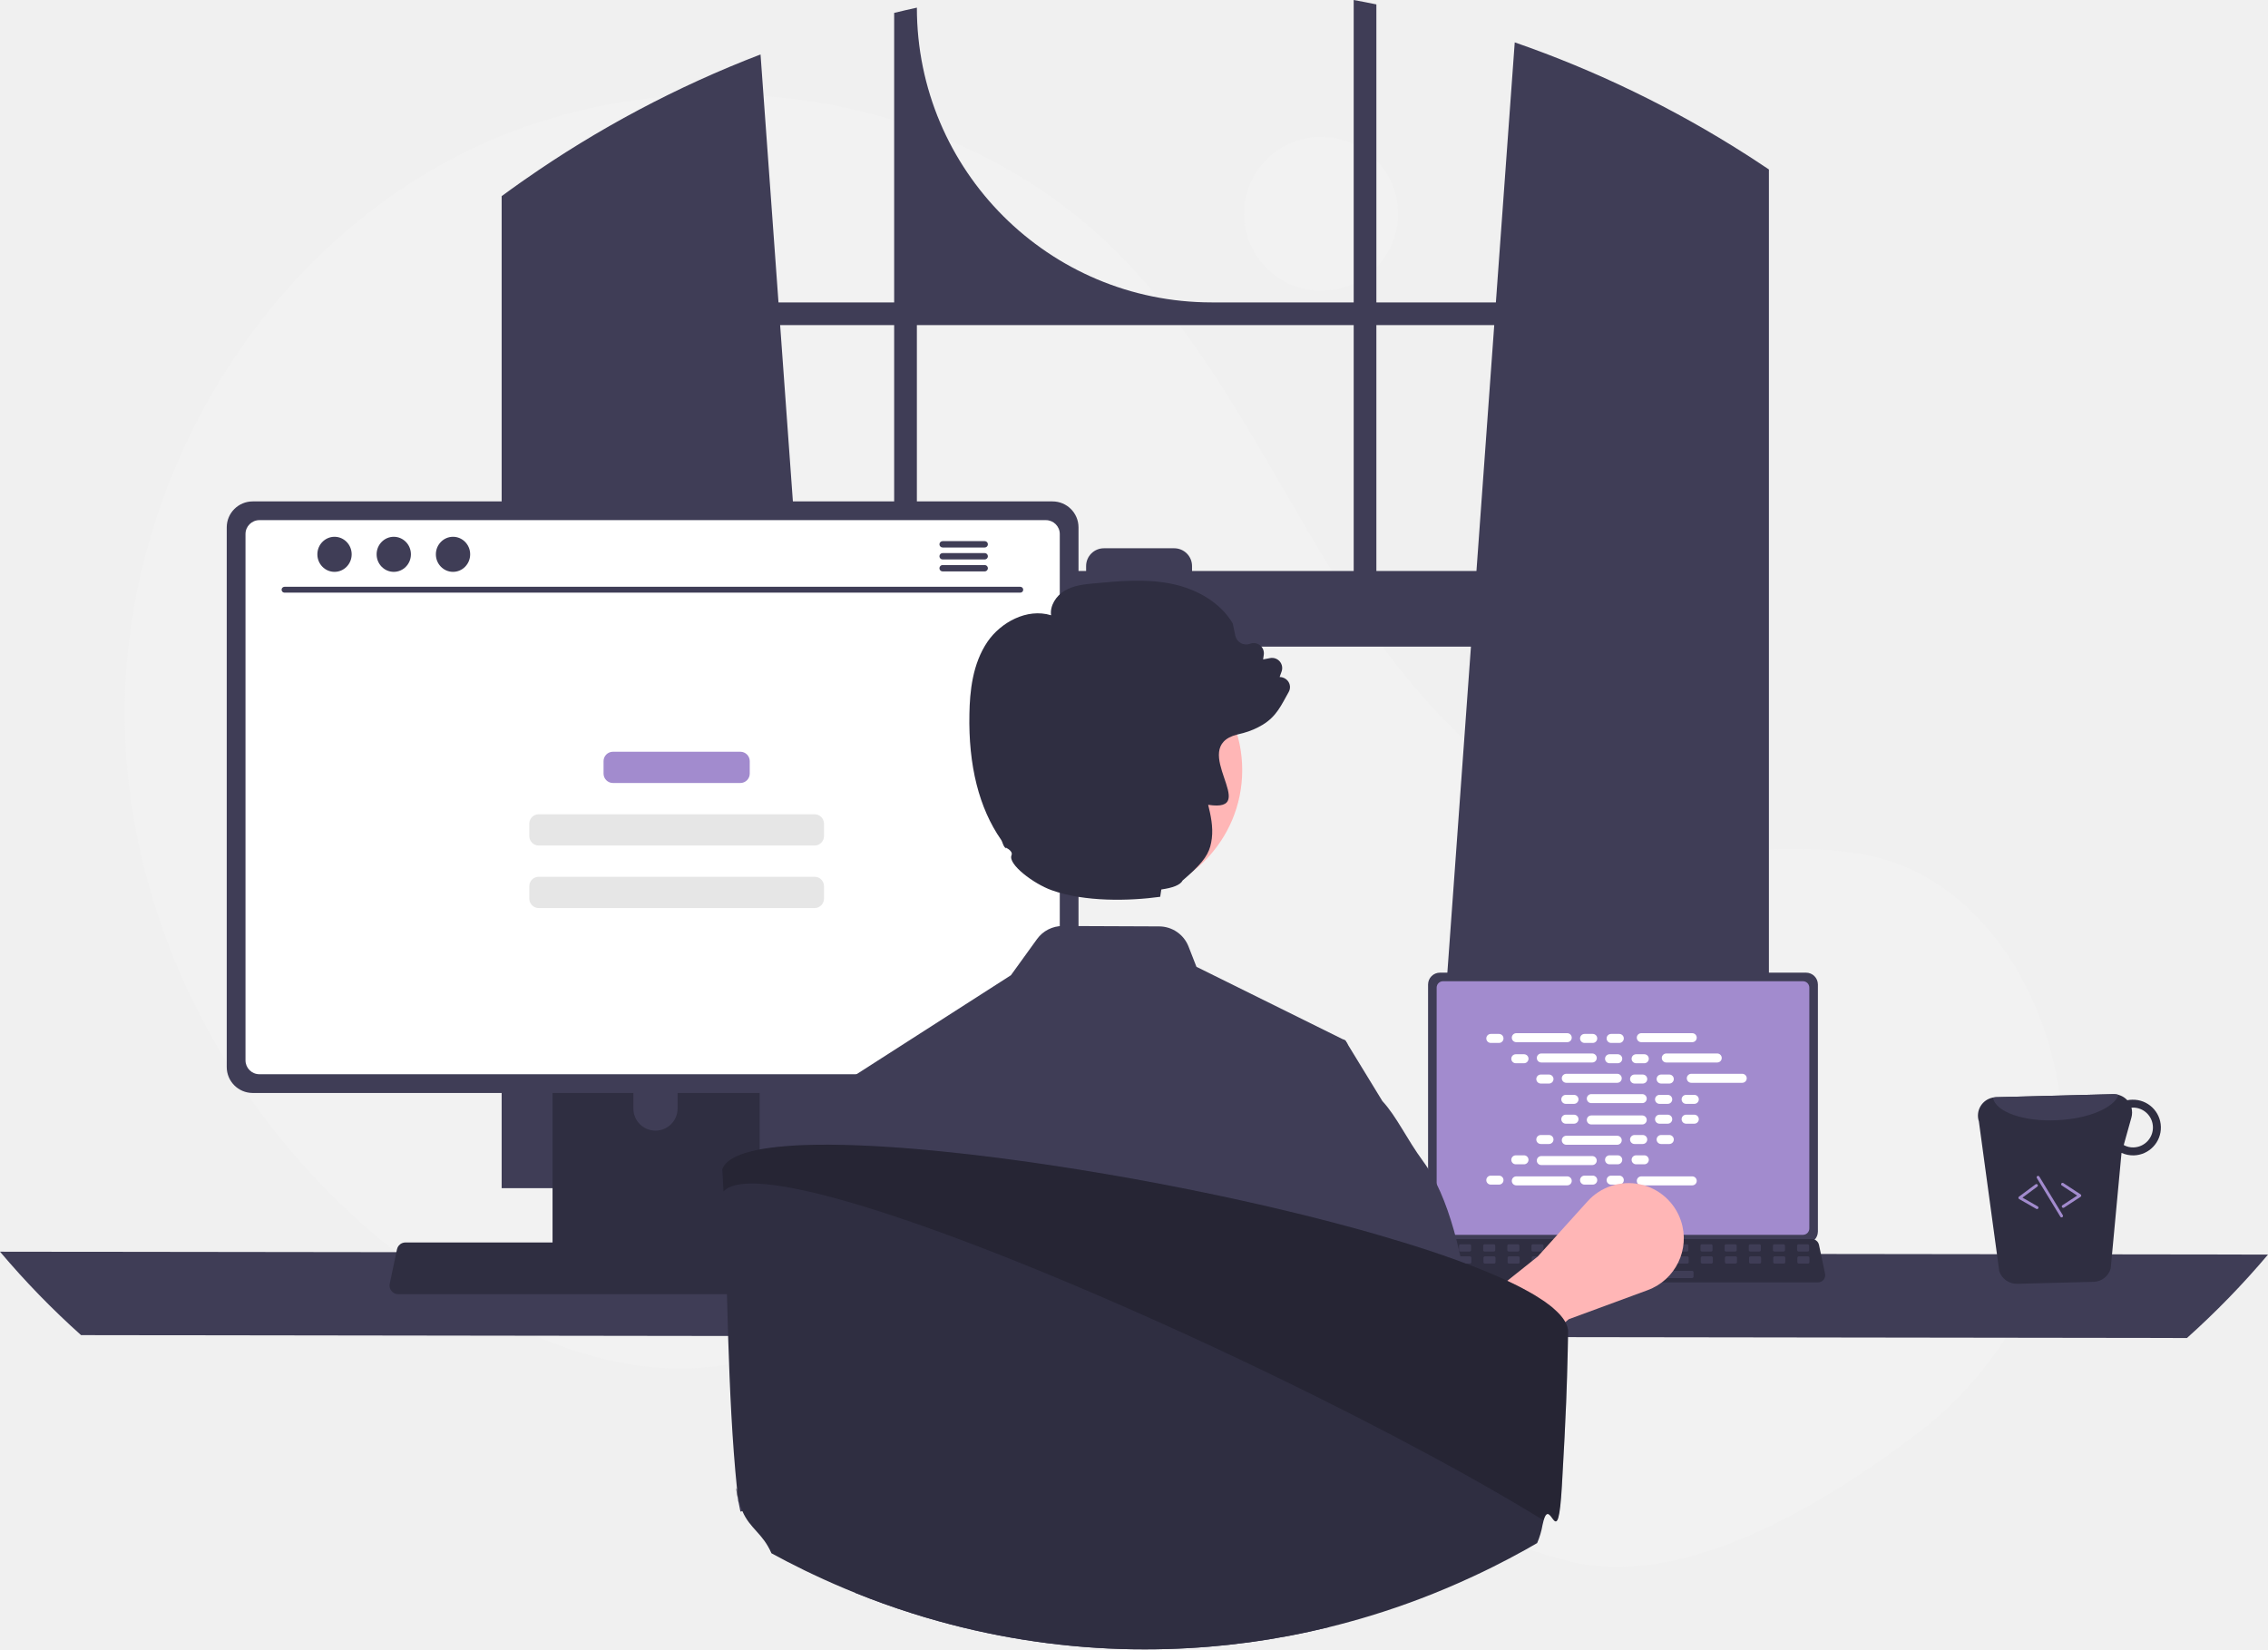
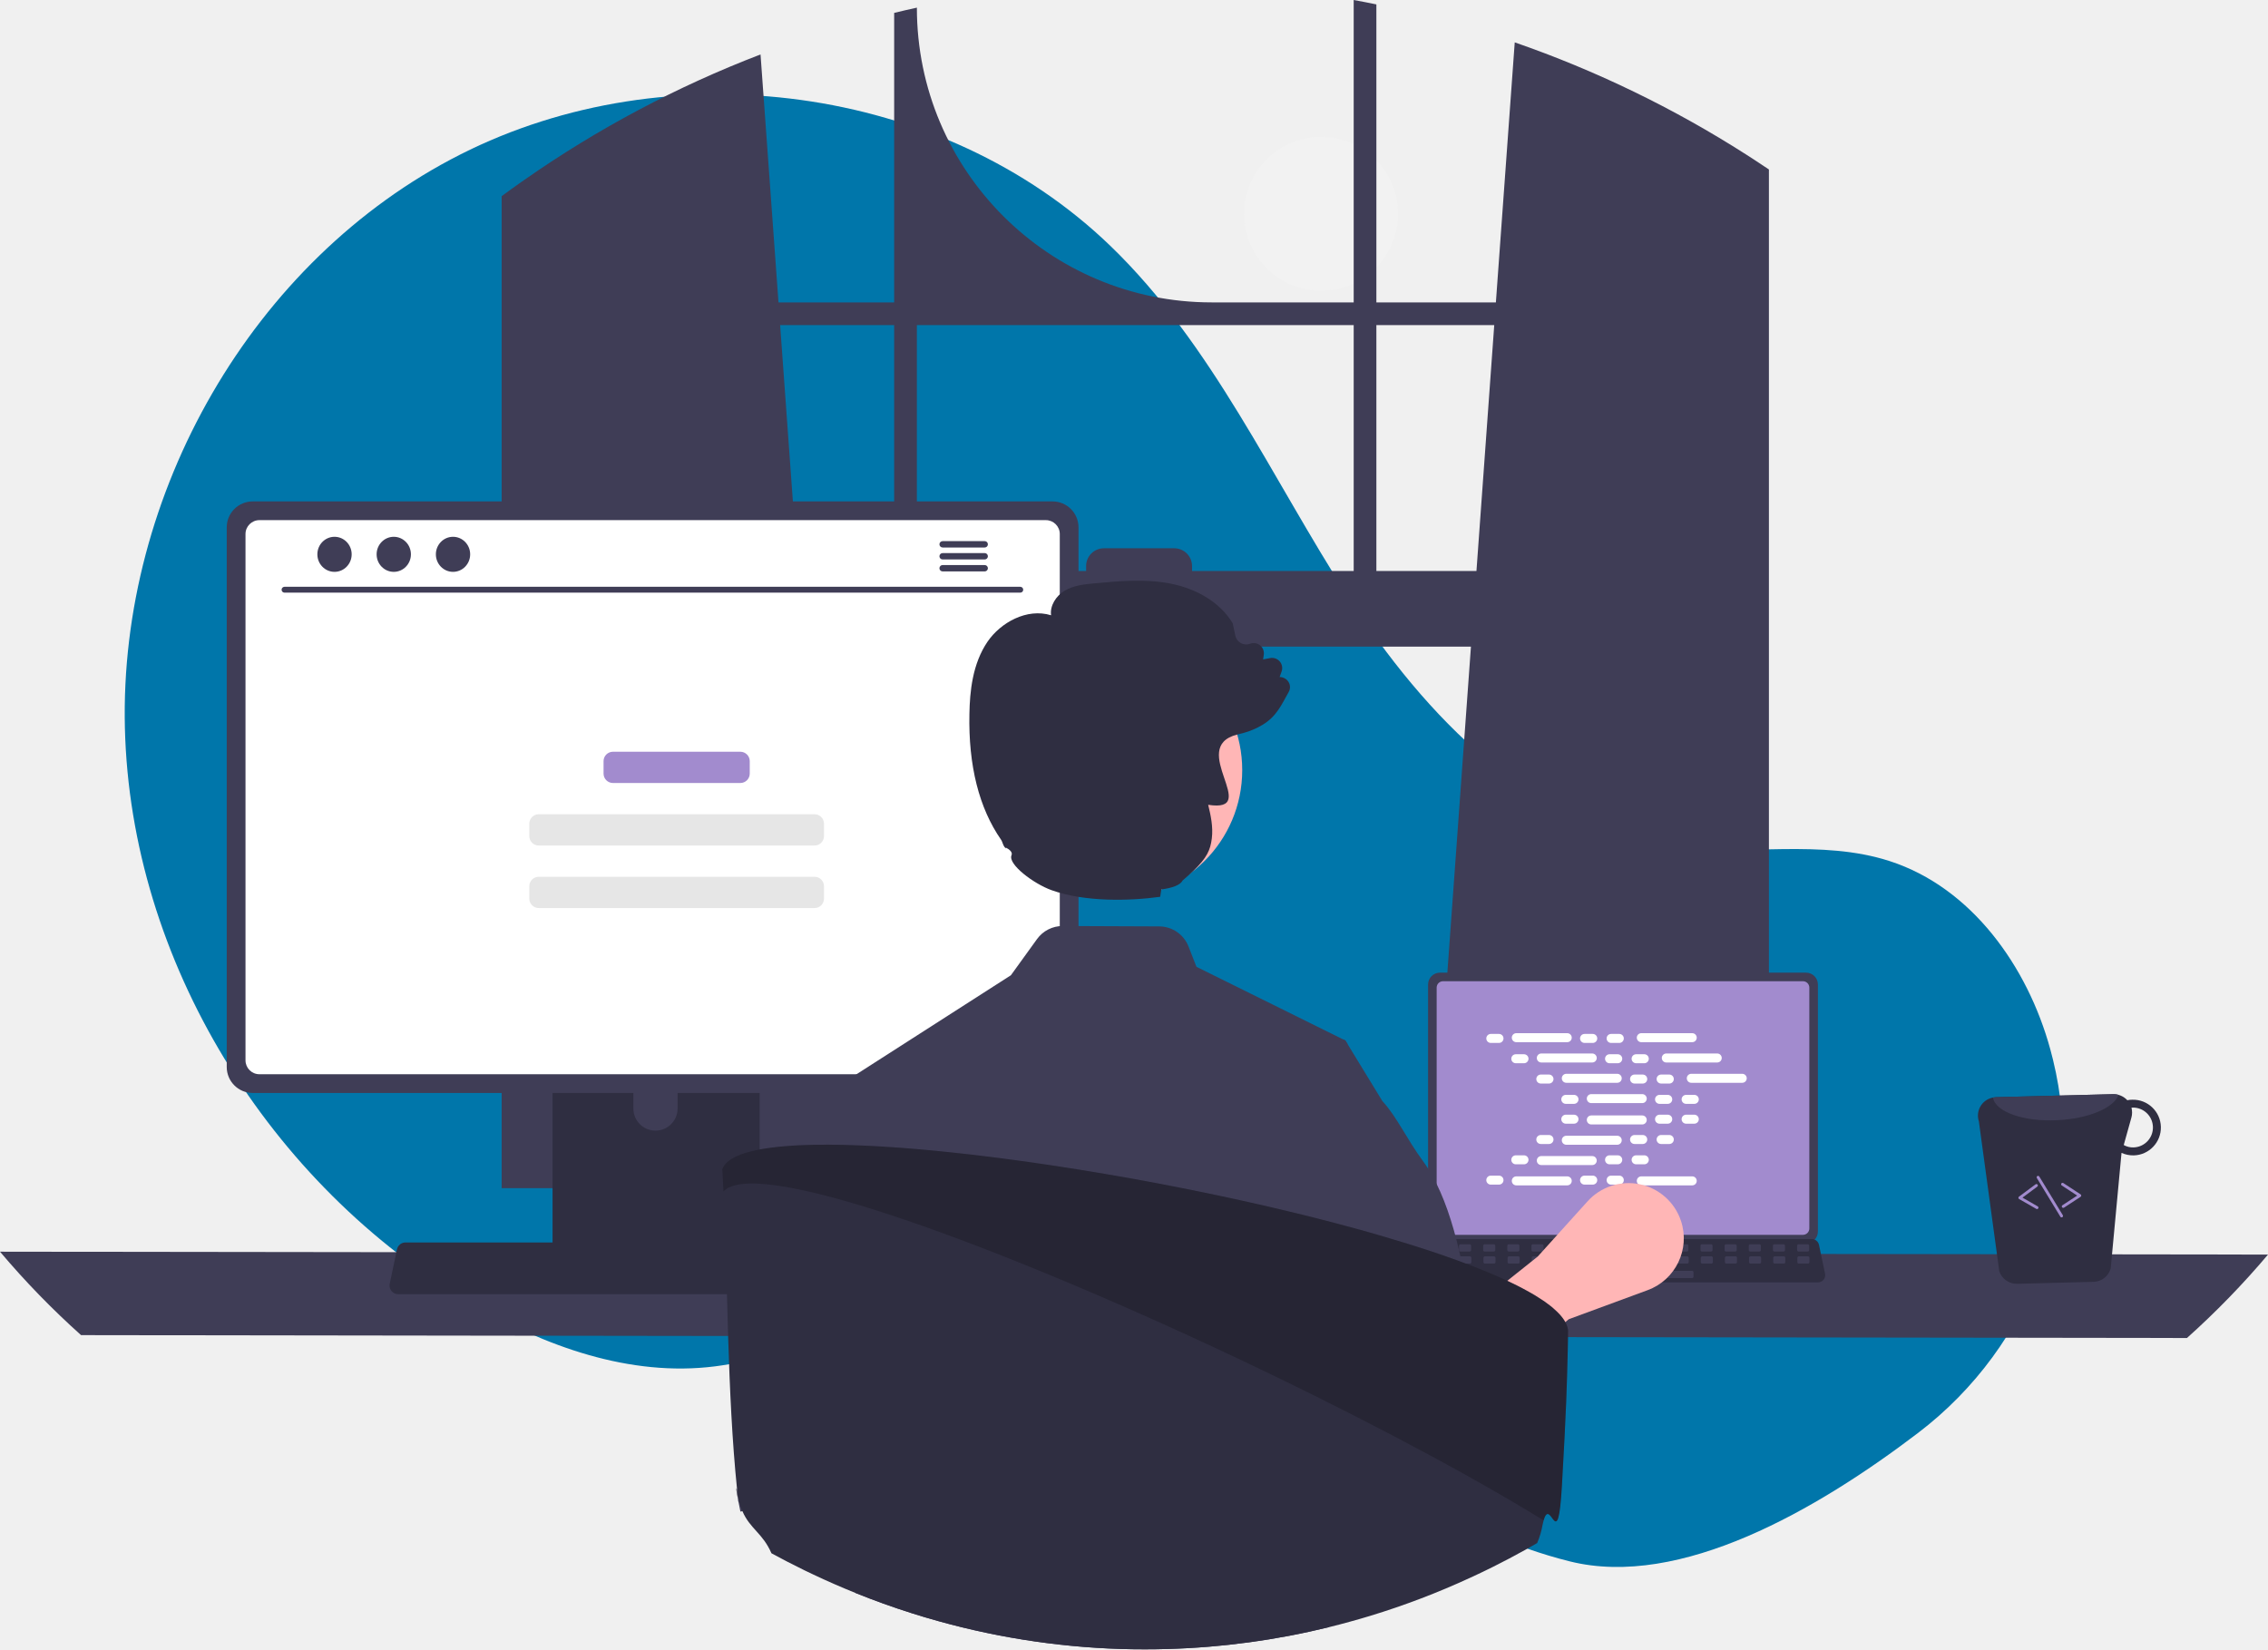
<svg xmlns="http://www.w3.org/2000/svg" data-name="Layer 1" width="786.82" height="572.258" viewBox="0 0 786.82 572.258">
  <circle cx="458.321" cy="74.182" r="26.701" fill="#f2f2f2" />
-   <path d="M872.038,661.023c39.688-30.229,58.644-81.025,46.776-129.482q-.442-1.806-.934-3.604c-7.867-28.763-27.332-56.101-55.7-65.291-23.82-7.717-49.82-1.783-74.669-4.851-48.781-6.024-86.601-45.494-113.211-86.819-26.611-41.325-47.062-87.583-82.422-121.724-58.285-56.275-153.362-68.391-225.627-31.76C293.987,254.121,247.955,335.391,249.918,416.386c1.963,80.995,50.046,158.432,119.875,199.517,25.652,15.093,55.321,25.785,84.848,22.044,25.62-3.246,48.899-17.013,74.399-21.1,40.091-6.426,79.927,11.701,114.603,32.824,34.676,21.123,68.17,46.16,107.574,55.952C789.478,715.131,836.881,687.801,872.038,661.023Z" transform="translate(-206.59 -163.8711)" fill="#f2f2f2" />
+   <path d="M872.038,661.023c39.688-30.229,58.644-81.025,46.776-129.482q-.442-1.806-.934-3.604c-7.867-28.763-27.332-56.101-55.7-65.291-23.82-7.717-49.82-1.783-74.669-4.851-48.781-6.024-86.601-45.494-113.211-86.819-26.611-41.325-47.062-87.583-82.422-121.724-58.285-56.275-153.362-68.391-225.627-31.76C293.987,254.121,247.955,335.391,249.918,416.386c1.963,80.995,50.046,158.432,119.875,199.517,25.652,15.093,55.321,25.785,84.848,22.044,25.62-3.246,48.899-17.013,74.399-21.1,40.091-6.426,79.927,11.701,114.603,32.824,34.676,21.123,68.17,46.16,107.574,55.952C789.478,715.131,836.881,687.801,872.038,661.023Z" transform="translate(-206.59 -163.8711)" fill="#0076aa" />
  <path d="M815.016,219.191c-.87-.58-1.75-1.13-2.62-1.69a380.24,380.24,0,0,0-80.31-38.93l-6.54,90.22h-41.46v-103.39c-2.61-.54-5.24-1.05-7.87-1.53v104.92H626.946A102.27,102.27,0,0,1,524.676,166.521v-0c-2.64.57-5.26,1.18-7.88,1.83v100.44h-40.13l-6.23-86.03a380.858,380.858,0,0,0-81.94,43.53c-.44.3-.88.61-1.31.91-2.21,1.55-4.39,3.13-6.56,4.73v344.19h118.27l-2.09-28.95-11.5-158.95h231.59l-11.5,158.95-2.09,28.95h116.96v-353.45Q817.656,220.901,815.016,219.191Zm-298.22,142.78h-33.39l-6.17-85.3h39.56Zm159.42,0h-56.08v-1.69a6.18,6.18,0,0,0-6.19-6.18h-24.38a6.178,6.178,0,0,0-6.18,6.18v1.69h-58.71v-85.3h151.54Zm7.87,0v-85.3h40.89l-6.17,85.3Z" transform="translate(-206.59 -163.8711)" fill="#3f3d56" />
  <path d="M206.59,598.162a289.003,289.003,0,0,0,28.12,28.95l730.58,1a289.003,289.003,0,0,0,28.12-28.95Z" transform="translate(-206.59 -163.8711)" fill="#3f3d56" />
  <path d="M702.02,505.462v85.704a4.122,4.122,0,0,0,4.119,4.119H833.143a4.122,4.122,0,0,0,4.119-4.119v-85.704a4.124,4.124,0,0,0-4.119-4.115H706.139A4.124,4.124,0,0,0,702.02,505.462Z" transform="translate(-206.59 -163.8711)" fill="#3f3d56" />
  <path d="M704.999,506.529V590.109a2.205,2.205,0,0,0,2.201,2.201H832.086a2.205,2.205,0,0,0,2.201-2.201V506.529a2.206,2.206,0,0,0-2.201-2.206H707.201A2.206,2.206,0,0,0,704.999,506.529Z" transform="translate(-206.59 -163.8711)" fill="#a28bce" />
  <path d="M699.364,607.881a2.47,2.47,0,0,0,1.943.93H837.299a2.502,2.502,0,0,0,2.446-3.016l-2.111-10.027a2.507,2.507,0,0,0-1.558-1.818,2.425,2.425,0,0,0-.888-.168H703.41a2.424,2.424,0,0,0-.888.168,2.507,2.507,0,0,0-1.558,1.818l-2.111,10.027A2.501,2.501,0,0,0,699.364,607.881Z" transform="translate(-206.59 -163.8711)" fill="#2f2e41" />
  <rect x="830.034" y="595.588" width="4.188" height="2.513" rx="0.488" transform="translate(1457.666 1029.819) rotate(-180)" fill="#3f3d56" />
  <rect x="821.657" y="595.588" width="4.188" height="2.513" rx="0.488" transform="translate(1440.912 1029.819) rotate(-180)" fill="#3f3d56" />
  <rect x="813.28" y="595.588" width="4.188" height="2.513" rx="0.488" transform="translate(1424.158 1029.819) rotate(-180)" fill="#3f3d56" />
  <rect x="804.903" y="595.588" width="4.188" height="2.513" rx="0.488" transform="translate(1407.404 1029.819) rotate(-180)" fill="#3f3d56" />
  <rect x="796.526" y="595.588" width="4.188" height="2.513" rx="0.488" transform="translate(1390.65 1029.819) rotate(-180)" fill="#3f3d56" />
  <rect x="788.149" y="595.588" width="4.188" height="2.513" rx="0.488" transform="translate(1373.896 1029.819) rotate(-180)" fill="#3f3d56" />
  <rect x="779.772" y="595.588" width="4.188" height="2.513" rx="0.488" transform="translate(1357.142 1029.819) rotate(-180)" fill="#3f3d56" />
  <rect x="771.395" y="595.588" width="4.188" height="2.513" rx="0.488" transform="translate(1340.388 1029.819) rotate(-180)" fill="#3f3d56" />
  <rect x="763.018" y="595.588" width="4.188" height="2.513" rx="0.488" transform="translate(1323.634 1029.819) rotate(-180)" fill="#3f3d56" />
  <rect x="754.641" y="595.588" width="4.188" height="2.513" rx="0.488" transform="translate(1306.88 1029.819) rotate(-180)" fill="#3f3d56" />
  <rect x="746.264" y="595.588" width="4.188" height="2.513" rx="0.488" transform="translate(1290.126 1029.819) rotate(-180)" fill="#3f3d56" />
  <rect x="737.887" y="595.588" width="4.188" height="2.513" rx="0.488" transform="translate(1273.372 1029.819) rotate(-180)" fill="#3f3d56" />
  <rect x="729.51" y="595.588" width="4.188" height="2.513" rx="0.488" transform="translate(1256.618 1029.819) rotate(-180)" fill="#3f3d56" />
  <rect x="721.133" y="595.588" width="4.188" height="2.513" rx="0.488" transform="translate(1239.865 1029.819) rotate(-180)" fill="#3f3d56" />
  <rect x="712.756" y="595.588" width="4.188" height="2.513" rx="0.488" transform="translate(1223.111 1029.819) rotate(-180)" fill="#3f3d56" />
  <rect x="704.379" y="595.588" width="4.188" height="2.513" rx="0.488" transform="translate(1206.357 1029.819) rotate(-180)" fill="#3f3d56" />
  <rect x="830.133" y="599.777" width="4.188" height="2.513" rx="0.488" transform="translate(1457.864 1038.196) rotate(-180)" fill="#3f3d56" />
  <rect x="821.756" y="599.777" width="4.188" height="2.513" rx="0.488" transform="translate(1441.11 1038.196) rotate(-180)" fill="#3f3d56" />
  <rect x="813.379" y="599.777" width="4.188" height="2.513" rx="0.488" transform="translate(1424.356 1038.196) rotate(-180)" fill="#3f3d56" />
  <rect x="805.002" y="599.777" width="4.188" height="2.513" rx="0.488" transform="translate(1407.602 1038.196) rotate(-180)" fill="#3f3d56" />
  <rect x="796.625" y="599.777" width="4.188" height="2.513" rx="0.488" transform="translate(1390.848 1038.196) rotate(-180)" fill="#3f3d56" />
  <rect x="788.248" y="599.777" width="4.188" height="2.513" rx="0.488" transform="translate(1374.094 1038.196) rotate(-180)" fill="#3f3d56" />
  <rect x="779.871" y="599.777" width="4.188" height="2.513" rx="0.488" transform="translate(1357.34 1038.196) rotate(-180)" fill="#3f3d56" />
  <rect x="771.494" y="599.777" width="4.188" height="2.513" rx="0.488" transform="translate(1340.586 1038.196) rotate(-180)" fill="#3f3d56" />
  <rect x="763.117" y="599.777" width="4.188" height="2.513" rx="0.488" transform="translate(1323.832 1038.196) rotate(-180)" fill="#3f3d56" />
  <rect x="754.74" y="599.777" width="4.188" height="2.513" rx="0.488" transform="translate(1307.078 1038.196) rotate(-180)" fill="#3f3d56" />
  <rect x="746.363" y="599.777" width="4.188" height="2.513" rx="0.488" transform="translate(1290.324 1038.196) rotate(-180)" fill="#3f3d56" />
  <rect x="737.986" y="599.777" width="4.188" height="2.513" rx="0.488" transform="translate(1273.57 1038.196) rotate(-180)" fill="#3f3d56" />
  <rect x="729.609" y="599.777" width="4.188" height="2.513" rx="0.488" transform="translate(1256.816 1038.196) rotate(-180)" fill="#3f3d56" />
  <rect x="721.232" y="599.777" width="4.188" height="2.513" rx="0.488" transform="translate(1240.062 1038.196) rotate(-180)" fill="#3f3d56" />
  <rect x="712.855" y="599.777" width="4.188" height="2.513" rx="0.488" transform="translate(1223.309 1038.196) rotate(-180)" fill="#3f3d56" />
  <rect x="704.478" y="599.777" width="4.188" height="2.513" rx="0.488" transform="translate(1206.555 1038.196) rotate(-180)" fill="#3f3d56" />
  <rect x="760.604" y="604.803" width="33.508" height="2.513" rx="0.488" transform="translate(1348.126 1048.248) rotate(-180)" fill="#3f3d56" />
  <rect x="515.631" y="358.737" width="5.966" height="3.122" rx="1.561" fill="#fff" />
  <rect x="548.154" y="358.737" width="5.966" height="3.122" rx="1.561" fill="#fff" />
  <rect x="557.369" y="358.737" width="5.966" height="3.122" rx="1.561" fill="#fff" />
  <rect x="524.477" y="358.477" width="20.796" height="3.122" rx="1.561" fill="#fff" />
  <rect x="567.841" y="358.477" width="20.796" height="3.122" rx="1.561" fill="#fff" />
  <rect x="524.304" y="365.784" width="5.966" height="3.122" rx="1.561" fill="#fff" />
  <rect x="556.827" y="365.784" width="5.966" height="3.122" rx="1.561" fill="#fff" />
  <rect x="566.042" y="365.784" width="5.966" height="3.122" rx="1.561" fill="#fff" />
  <rect x="533.15" y="365.523" width="20.796" height="3.122" rx="1.561" fill="#fff" />
  <rect x="576.514" y="365.523" width="20.796" height="3.122" rx="1.561" fill="#fff" />
  <rect x="532.977" y="372.83" width="5.966" height="3.122" rx="1.561" fill="#fff" />
  <rect x="565.5" y="372.83" width="5.966" height="3.122" rx="1.561" fill="#fff" />
  <rect x="574.715" y="372.83" width="5.966" height="3.122" rx="1.561" fill="#fff" />
  <rect x="541.823" y="372.57" width="20.796" height="3.122" rx="1.561" fill="#fff" />
  <rect x="585.187" y="372.57" width="20.796" height="3.122" rx="1.561" fill="#fff" />
  <rect x="541.649" y="379.877" width="5.966" height="3.122" rx="1.561" fill="#fff" />
  <rect x="574.172" y="379.877" width="5.966" height="3.122" rx="1.561" fill="#fff" />
  <rect x="583.387" y="379.877" width="5.966" height="3.122" rx="1.561" fill="#fff" />
  <rect x="550.496" y="379.617" width="20.796" height="3.122" rx="1.561" fill="#fff" />
  <rect x="548.154" y="407.898" width="5.966" height="3.122" rx="1.561" fill="#fff" />
  <rect x="557.369" y="407.898" width="5.966" height="3.122" rx="1.561" fill="#fff" />
  <rect x="567.841" y="408.158" width="20.796" height="3.122" rx="1.561" fill="#fff" />
  <rect x="515.631" y="407.898" width="5.966" height="3.122" rx="1.561" fill="#fff" />
  <rect x="524.477" y="408.158" width="20.796" height="3.122" rx="1.561" fill="#fff" />
  <rect x="524.304" y="400.851" width="5.966" height="3.122" rx="1.561" fill="#fff" />
  <rect x="556.827" y="400.851" width="5.966" height="3.122" rx="1.561" fill="#fff" />
  <rect x="566.042" y="400.851" width="5.966" height="3.122" rx="1.561" fill="#fff" />
  <rect x="533.15" y="401.111" width="20.796" height="3.122" rx="1.561" fill="#fff" />
  <rect x="532.977" y="393.804" width="5.966" height="3.122" rx="1.561" fill="#fff" />
  <rect x="565.5" y="393.804" width="5.966" height="3.122" rx="1.561" fill="#fff" />
  <rect x="574.715" y="393.804" width="5.966" height="3.122" rx="1.561" fill="#fff" />
  <rect x="541.823" y="394.064" width="20.796" height="3.122" rx="1.561" fill="#fff" />
  <rect x="541.649" y="386.758" width="5.966" height="3.122" rx="1.561" fill="#fff" />
  <rect x="574.172" y="386.758" width="5.966" height="3.122" rx="1.561" fill="#fff" />
  <rect x="583.387" y="386.758" width="5.966" height="3.122" rx="1.561" fill="#fff" />
  <rect x="550.496" y="387.018" width="20.796" height="3.122" rx="1.561" fill="#fff" />
  <path d="M711.507,654.353l-13.35-21.102,41.902-33.403,17.295-19.161a19.161,19.161,0,0,1,32.418,6.828h0a19.161,19.161,0,0,1-11.57,23.991l-27.349,10.075Z" transform="translate(-206.59 -163.8711)" fill="#ffb6b6" />
  <path d="M398.28,501.352v102.56h71.85v-102.56a3.448,3.448,0,0,0-2.43-3.3,3.175,3.175,0,0,0-1.03-.16H401.75A3.463,3.463,0,0,0,398.28,501.352Zm28.04,35.24a7.67,7.67,0,0,1,15.34,0v11.9a7.67,7.67,0,0,1-15.34,0Z" transform="translate(-206.59 -163.8711)" fill="#2f2e41" />
  <path d="M398.06,600.632v9.89a1.946,1.946,0,0,0,1.93,1.94h68.43a1.94,1.94,0,0,0,1.93-1.94v-9.89Z" transform="translate(-206.59 -163.8711)" fill="#3f3d56" />
  <path d="M285.25,346.832V534.092a9.007,9.007,0,0,0,9,9h277.5a9.007,9.007,0,0,0,9-9V346.832a9.011,9.011,0,0,0-9-8.99H294.25A9.012,9.012,0,0,0,285.25,346.832Z" transform="translate(-206.59 -163.8711)" fill="#3f3d56" />
  <path d="M291.76,349.162v182.62a4.818,4.818,0,0,0,4.81,4.81H569.44a4.818,4.818,0,0,0,4.81-4.81v-182.62a4.82,4.82,0,0,0-4.81-4.82H296.57A4.821,4.821,0,0,0,291.76,349.162Z" transform="translate(-206.59 -163.8711)" fill="#fff" />
  <path d="M342.4,611.792a2.948,2.948,0,0,0,2.32,1.11h162.34a2.987,2.987,0,0,0,2.92-3.6l-2.52-11.97a2.993,2.993,0,0,0-1.86-2.17,2.895,2.895,0,0,0-1.06-.2H347.23a2.894,2.894,0,0,0-1.06.2,2.992,2.992,0,0,0-1.86,2.17l-2.52,11.97A2.985,2.985,0,0,0,342.4,611.792Z" transform="translate(-206.59 -163.8711)" fill="#2f2e41" />
  <path d="M560.585,369.499H305.261a1.016,1.016,0,0,1,0-2.031H560.585a1.016,1.016,0,0,1,0,2.031Z" transform="translate(-206.59 -163.8711)" fill="#3f3d56" />
  <ellipse cx="116.051" cy="192.33" rx="5.95" ry="6.083" fill="#3f3d56" />
  <ellipse cx="136.607" cy="192.33" rx="5.95" ry="6.083" fill="#3f3d56" />
  <ellipse cx="157.163" cy="192.33" rx="5.95" ry="6.083" fill="#3f3d56" />
  <path d="M548.206,351.622h-14.6a1.105,1.105,0,0,0,0,2.21h14.6a1.105,1.105,0,0,0,0-2.21Z" transform="translate(-206.59 -163.8711)" fill="#3f3d56" />
  <path d="M548.206,355.772h-14.6a1.105,1.105,0,0,0,0,2.21h14.6a1.105,1.105,0,0,0,0-2.21Z" transform="translate(-206.59 -163.8711)" fill="#3f3d56" />
  <path d="M548.206,359.922h-14.6a1.105,1.105,0,0,0,0,2.21h14.6a1.105,1.105,0,0,0,0-2.21Z" transform="translate(-206.59 -163.8711)" fill="#3f3d56" />
  <path d="M900.186,604.972a6.416,6.416,0,0,0,6.183,4.331l26.492-.682a6.329,6.329,0,0,0,5.981-4.657l3.749-40.087a9.794,9.794,0,0,0,4.238.871,9.661,9.661,0,1,0-.485-19.317,8.184,8.184,0,0,0-1.736.181,6.548,6.548,0,0,0-4.874-2.103l-40.751,1.052a5.853,5.853,0,0,0-1.005.125,6.365,6.365,0,0,0-4.873,8.265Zm43.173-43.817,2.668-9.553a6.506,6.506,0,0,0,.02-3.375c.129-0.0.244-.062.373-.062a6.91,6.91,0,0,1,.324,13.817A6.505,6.505,0,0,1,943.359,561.156Z" transform="translate(-206.59 -163.8711)" fill="#2f2e41" />
  <path d="M897.978,544.686c.868,4.964,10.629,8.454,22.366,7.847,10.793-.497,19.617-4.287,21.234-8.778a6.025,6.025,0,0,0-1.844-.246l-40.751,1.052A5.853,5.853,0,0,0,897.978,544.686Z" transform="translate(-206.59 -163.8711)" fill="#3f3d56" />
  <path d="M922.494,582.944a.497.497,0,0,0,.151-.066l5.753-3.766a.499.499,0,0,0,0-.836l-5.98-3.917a.5.5,0,1,0-.548.836l5.341,3.498-5.114,3.348a.5.5,0,0,0,.396.903Z" transform="translate(-206.59 -163.8711)" fill="#a28bce" />
  <path d="M913.408,583.363a.5.5,0,0,0,.126-.918l-5.303-3.04,5.126-3.807a.5.5,0,1,0-.596-.802l-5.739,4.263a.5.5,0,0,0,.049.835l5.965,3.42A.5.5,0,0,0,913.408,583.363Z" transform="translate(-206.59 -163.8711)" fill="#a28bce" />
  <path d="M921.922,586.244a.482.482,0,0,0,.137-.058.5.5,0,0,0,.168-.687l-8.155-13.408a.5.5,0,0,0-.854.521l8.155,13.408A.5.5,0,0,0,921.922,586.244Z" transform="translate(-206.59 -163.8711)" fill="#a28bce" />
  <rect x="209.385" y="260.827" width="50.719" height="10.846" rx="3.264" fill="#a28bce" />
  <rect x="183.626" y="282.519" width="102.236" height="10.846" rx="3.264" fill="#e6e6e6" />
  <rect x="183.626" y="304.21" width="102.236" height="10.846" rx="3.264" fill="#e6e6e6" />
  <path d="M497.301,540.717l.217.684.011.023,6.525,19.838,7.506,22.861,14.123,42.961.137,6.673v.023l1.049,53.684-2.909,7.278,3.274,11.932s-1.506-18.037-9.582-7.679c-4.574,5.886-9.925,11.91-14.317,17.556q9.6,3.884,19.507,7.027c1.426.456,2.863.89,4.301,1.323q.462.137.924.274a266.863,266.863,0,0,0,67.351,10.826c1.186.034,2.35.057,3.479.08.399.011.787.023,1.175.023,1.278.011,2.544.023,3.822.023q3.867,0,7.7-.114a266.853,266.853,0,0,0,56.091-7.586c-.125-7.586-.468-16.45-.958-25.918-.228-4.643-5.35-9.674-5.658-14.533-.217-3.65,4.381-7.084,4.141-10.792-1.551-22.827-3.491-14.064-4.928-30.229q-.222-2.379-.411-4.552c-.924-10.381-1.563-16.872-1.563-16.872l6.137-38.683,9.639-60.734-.742-1.221-.833-.411-50.844-25.165-2.761-7.073a10.979,10.979,0,0,0-10.141-6.947l-33.493-.137a10.931,10.931,0,0,0-8.909,4.529l-9.069,12.56Z" transform="translate(-206.59 -163.8711)" fill="#3f3d56" />
  <path d="M533.407,617.525,525.82,633.758l-5.179,11.088-8.909,46.646-4.46,4.734L503.45,679.467l-39.998,8.881c-1.312-7.29-.351.247-1.161-7.75.228-.228.468-.456.707-.685.639-.593,1.175-1.152,1.164-1.688-.456-27.584.913-74.526,12.343-102.966a60.053,60.053,0,0,1,7.027-13.107c.228-.308.445-.616.662-.924,5.27-7.381,8.601-14.647,13.324-19.815v-.011a.53.53,0,0,0,.08-.08.157.157,0,0,0,.046-.034l32.443-17.203,1.392,39.105.992,28.109Z" transform="translate(-206.59 -163.8711)" fill="#3f3d56" />
  <path d="M650.391,622.135l9.476,20.275,3.307,7.061,8.907,46.642,4.446,4.723,3.83-16.755,1.8-.369,32.459-6.722,9.461,30.046a17.984,17.984,0,0,0-3.261-22.506c-.646-.585-1.184-1.154-1.169-1.692.538-32.443-1.446-91.684-19.367-116.066-5.692-7.738-9.107-15.445-14.076-20.829-.015-.015-.015-.031-.031-.031L674.081,526.114l-.738-1.215-.831-.415Z" transform="translate(-206.59 -163.8711)" fill="#3f3d56" />
  <circle id="a657ec4b-47ce-4d2a-9c58-81a811696ca9" data-name="Ellipse 5" cx="386.397" cy="267.201" r="44.558" fill="#ffb6b6" />
  <path d="M653.212,399.948a3.759,3.759,0,0,0-2.69-1.19l.67-1.86a3.528,3.528,0,0,0-3.96-4.7l-2.44.47.23-1.63a3.534,3.534,0,0,0-4.73-3.82,3.766,3.766,0,0,1-3.24-.23,3.846,3.846,0,0,1-1.92-2.61l-.85-4.1-.09-.22c-4.14-6.9-12.1-11.92-21.84-13.76-8.67-1.65-17.56-.81-26.13-.02-3.4.32-7.24.68-10.44,2.64-2.72,1.68-5.02,5.04-4.55,8.43-8.45-2.59-17.51,2.58-22,9.1-5.32,7.76-6.19,17.48-6.33,25.08-.38,17.98,3.33,32.69,11,43.73.56.8.7,2.47,1.81,3.03l-.23-.37c1.24.62,2.5,1.62,2.03,2.69-1.35,3.08,7.62,9.89,13.94,12.14,11.53,4.11,26.86,3.76,37.64,2.28l.38-2.55c3.89-.53,6.63-1.54,7.4-3.12,1.36-1.16,2.52-2.2,3.53-3.16l.01-.01c.02-.02.06-.05.08-.07,4.87-4.67,6-7.33,6.51-11.38.49-3.97-.38-8-1.27-11.63,18.74,2.9-7.38-19.96,10.08-24.38a5.434,5.434,0,0,1,.61-.15c.51-.12,1.02-.24,1.51-.38a26.448,26.448,0,0,0,6.72-2.87c4.88-2.97,6.49-6.91,9.01-11.35A3.427,3.427,0,0,0,653.212,399.948Z" transform="translate(-206.59 -163.8711)" fill="#2f2e41" />
  <path d="M750.582,625.308c-.01,1.75-.03,4.2-.11,7.23q-.015.63-.03,1.29c-.13,5.57-.26,10.24-.47,15.43-.01.36-.02.71-.04,1.07-.28,7.24-.72,15.67-1.48,29.02-1.41,24.66-3.87,3.39-6.34,12.04-.12.43-.25.94-.37,1.54a27.916,27.916,0,0,1-1.88,6.33c-1.31.78-2.66,1.53-3.99,2.28-3.79,2.11-7.64,4.14-11.52,6.07-2.18,1.08-4.37,2.14-6.57,3.16-.35.16-.69.32-1.03.47a270.887,270.887,0,0,1-34.75,13.26c-2.32.7-4.63,1.38-6.97,2.01-2.44.68-4.88,1.32-7.35,1.92a266.893,266.893,0,0,1-56.09,7.59c-2.55.08-5.12.11-7.7.11-1.28,0-2.54-.01-3.82-.02-.39,0-.78-.01-1.17-.02-1.13-.03-2.3-.05-3.48-.08a266.663,266.663,0,0,1-67.35-10.83l-.93-.27c-1.44-.44-2.87-.87-4.3-1.33q-9.9-3.135-19.51-7.02-7.335-2.955-14.5-6.34a.339.339,0,0,1-.12-.06c-1-.46-2.01-.94-3.01-1.43-.13-.07-.27-.14-.41-.21q-5.595-2.73-11.07-5.72c-3.07-7.05-7.39-8.4-10.07-14.6a25.874,25.874,0,0,1-1.68-5.74c0-.02-.01-.04-.01-.07.28,3.72-1.19-6.6-.01-.04-.01-.12-.02-.25-.03-.4-.03-.36-.07-.8-.13-1.35-3.43-33.49-3.21-71.79-4.7-103.35q-.15-3.06-.31-5.86c-.03-.62-.07-1.23-.11-1.83.07-.18.15-.37.24-.55a1.002,1.002,0,0,1,.07-.15,1.623,1.623,0,0,1,.1-.18c.02-.03.05-.07.07-.1a.917.917,0,0,1,.05-.1c.09-.14.19-.29.3-.43.05-.06.09-.11.14-.16a.808.808,0,0,1,.12-.14.637.637,0,0,1,.11-.13c.04-.04.08-.09.13-.14a.302.302,0,0,1,.08-.08,2.033,2.033,0,0,1,.26-.25,9.624,9.624,0,0,1,1.14-.9c.14-.09.29-.18.43-.28a19.135,19.135,0,0,1,3.17-1.52c.38-.14.76-.27,1.17-.41.15-.04.29-.09.44-.14.22-.07.44-.14.67-.19,1.14-.34,2.37-.63,3.7-.9.16-.03.33-.06.5-.1.24-.05.49-.09.74-.13.34-.06.69-.12,1.04-.18,2.97-.47,6.34-.82,10.06-1.05q.525-.03,1.05-.06c.41-.02.82-.04,1.24-.06.35-.02.71-.03,1.07-.04.35-.02.71-.03,1.08-.04,1.01-.03,2.05-.06,3.11-.08,3.02-.06,6.2-.04,9.54.03,1.55.04,3.13.08,4.75.15.11,0,.21.01.31.01,1.41.05,2.83.11,4.29.19,1.02.05,2.05.1,3.08.16.97.06,1.95.12,2.94.19.77.04,1.54.1,2.32.15.66.05,1.32.1,1.98.14l.9.06c.49.04.98.07,1.48.12,1.1.09,2.2.18,3.32.27,1.11.1,2.24.2,3.37.3s2.27.21,3.41.32c.12.01.23.02.34.03,1.04.11,2.08.21,3.13.32.24.02.49.04.73.07,1.001.101,2.022.218,3.032.326.31.033.618.066.929.1.791.086,1.572.161,2.368.254,1.05.12,2.12.23,3.16.37.81.09,1.62.18,2.43.28,1.27.15,2.56.31,3.85.48.49.06.98.12,1.47.19,3.68.46,7.4.97,11.18,1.5,5.73.81,11.55,1.69,17.41,2.64q8.805,1.425,17.71,3.01c1.5.27,3,.54,4.51.82q1.02.195,2.04.39c1.16.21,2.32.43,3.48.65,1.16.22,2.32.44,3.48.67,1.38.27,2.77.54,4.15.81,9.09,1.8,18.13,3.72,26.95,5.73,1.45.33,2.9.67,4.34,1q4.32,1.005,8.56,2.04c.78.18,1.55.37,2.32.56,1.92.48,3.84.96,5.73,1.45l.33.09c1.39.34,2.75.69,4.11,1.05q4.815,1.26,9.47,2.55,3.09.855,6.11,1.73c3.01.87,5.96,1.75,8.83,2.64.71.22,1.42.44,2.12.65,2.1.65,4.17,1.31,6.18,1.97,1.6.52,3.16,1.05,4.7,1.58q2.31.795,4.53,1.59c.95.34,1.89.7,2.83,1.04,1.35.5,2.68,1,3.98,1.5.4.15.79.31,1.18.46.25.11.49.2.73.3.47.19.95.37,1.41.56.47.18.93.37,1.39.57.45.18.91.37,1.35.56.45.18.89.37,1.33.57.37.15.73.31,1.08.47.71.31,1.42.62,2.11.94.34.16.68.31,1.02.47l.78.36c.11.06.22.11.33.16.25.12.51.25.76.37.58.27,1.15.56,1.71.83.75.38,1.48.76,2.18,1.13.71.38,1.4.76,2.06,1.13.11.06.21.12.32.18.15.08.3.17.45.25.51.29,1,.59,1.49.88.96.59,1.87,1.17,2.72,1.75.19.13.37.26.56.38.63.45,1.23.89,1.79,1.34,0,.01,0,.01.01.01.19.14.37.29.55.43.15.14.31.26.46.4.52.45,1,.88,1.44,1.32a5.667,5.667,0,0,1,.42.43,1.208,1.208,0,0,1,.16.16c.2.2.38.4.55.6a.553.553,0,0,1,.07.09c.24.28.46.56.67.84.1.14.21.28.3.42.12.17.24.35.34.52.09.14.17.29.25.43a7.257,7.257,0,0,1,.54,1.13,5.241,5.241,0,0,1,.27.82A5.844,5.844,0,0,1,750.582,625.308Z" transform="translate(-206.59 -163.8711)" fill="#2f2e41" />
  <path d="M750.582,625.308c-.01,1.75-.03,4.2-.11,7.23-.01.42-.03.85-.04,1.29-.1,4.25-.25,9.5-.46,15.43-.01.36-.02.71-.04,1.07-.28,7.24-.72,15.67-1.48,29.02-1.41,24.66-3.87,3.39-6.34,12.04-6.86-4.22-14.38-8.64-22.42-13.18q-2.175-1.23-4.39-2.47c-16.08-8.97-34.04-18.37-52.79-27.68-.74-.37-1.49-.74-2.23-1.1-42.95-21.23-89.83-41.88-127.81-55.66-7.33-2.66-14.33-5.06-20.91-7.17-13.86-4.43-25.84-7.53-35.06-8.87-9.6-1.4-16.23-.9-18.91,1.99q-.15-3.06-.31-5.86-.06-.93-.12-1.83c.062-.165.142-.322.22-.48.011-.023.019-.047.03-.07a1.002,1.002,0,0,1,.07-.15,1.623,1.623,0,0,1,.1-.18,1.06,1.06,0,0,1,.12-.2c.09-.14.19-.29.3-.43a3.483,3.483,0,0,1,.26-.3.637.637,0,0,1,.11-.13c.04-.04.08-.09.13-.14a.302.302,0,0,1,.08-.08,2.033,2.033,0,0,1,.26-.25,9.624,9.624,0,0,1,1.14-.9c.14-.09.29-.18.43-.28a19.135,19.135,0,0,1,3.17-1.52c.38-.14.76-.27,1.17-.41.15-.04.29-.09.44-.14.22-.07.44-.14.67-.19,1.14-.34,2.37-.63,3.7-.9.4-.08.82-.16,1.24-.23.34-.06.69-.12,1.04-.18,2.97-.47,6.34-.82,10.06-1.05q.525-.03,1.05-.06c.41-.02.82-.04,1.24-.06.35-.02.71-.03,1.07-.04.35-.02.71-.03,1.08-.04,1.01-.03,2.05-.06,3.11-.08,3.02-.05,6.2-.03,9.54.04,1.55.03,3.13.08,4.75.15.1,0,.21.01.31.01,1.41.04,2.84.11,4.29.18,1.02.05,2.05.1,3.08.16.97.06,1.95.12,2.94.19.77.04,1.54.1,2.32.15.66.05,1.32.1,1.98.14.79.06,1.58.12,2.38.18,1.1.09,2.2.18,3.32.27,1.11.1,2.24.2,3.37.3s2.27.21,3.41.32c.12.01.23.02.34.03,1.04.11,2.08.21,3.13.32q8.73.885,17.97,2.07,5.52.705,11.18,1.51c5.73.81,11.55,1.69,17.41,2.63q8.805,1.425,17.71,3.01c1.5.27,3,.54,4.51.82q2.76.51,5.52,1.04c1.16.22,2.32.44,3.48.67,1.38.27,2.77.54,4.15.81,9.09,1.8,18.13,3.72,26.95,5.73,1.45.33,2.9.67,4.34,1q4.32,1.005,8.56,2.04c.78.19,1.55.38,2.32.57q2.895.72,5.73,1.44v.01c.11.02.22.05.33.08,1.38.35,2.75.7,4.11,1.06q4.815,1.26,9.47,2.54c2.06.58,4.1,1.15,6.11,1.73,3.01.88,5.96,1.76,8.83,2.64.71.22,1.42.44,2.12.65q3.15.99,6.18,1.97c1.6.52,3.16,1.05,4.7,1.58q2.31.795,4.53,1.59c.96.34,1.9.69,2.83,1.03,1.36.5,2.68,1,3.98,1.51.4.15.79.31,1.18.46.73.28,1.44.57,2.14.86.47.18.93.37,1.39.57.45.18.91.37,1.35.56.45.18.89.37,1.33.57.37.15.73.31,1.08.47.71.31,1.42.62,2.11.94.34.16.68.31,1.02.47l.78.36c.11.06.22.11.33.16.85.4,1.67.8,2.47,1.2.75.38,1.48.76,2.18,1.13.83.44,1.62.87,2.38,1.31.15.08.3.17.45.25.51.29,1,.59,1.49.88.96.59,1.87,1.17,2.72,1.75.84.58,1.62,1.15,2.35,1.72,0,.01,0,.01.01.01.35.28.69.56,1.01.83.52.45,1,.88,1.44,1.32a5.667,5.667,0,0,1,.42.43,1.208,1.208,0,0,1,.16.16c.21.23.42.46.62.69.24.28.46.56.67.84.1.14.21.28.3.42.12.17.24.35.34.52.09.14.17.29.25.43a7.257,7.257,0,0,1,.54,1.13,6.053,6.053,0,0,1,.27.82A5.844,5.844,0,0,1,750.582,625.308Z" transform="translate(-206.59 -163.8711)" opacity="0.2" />
</svg>
